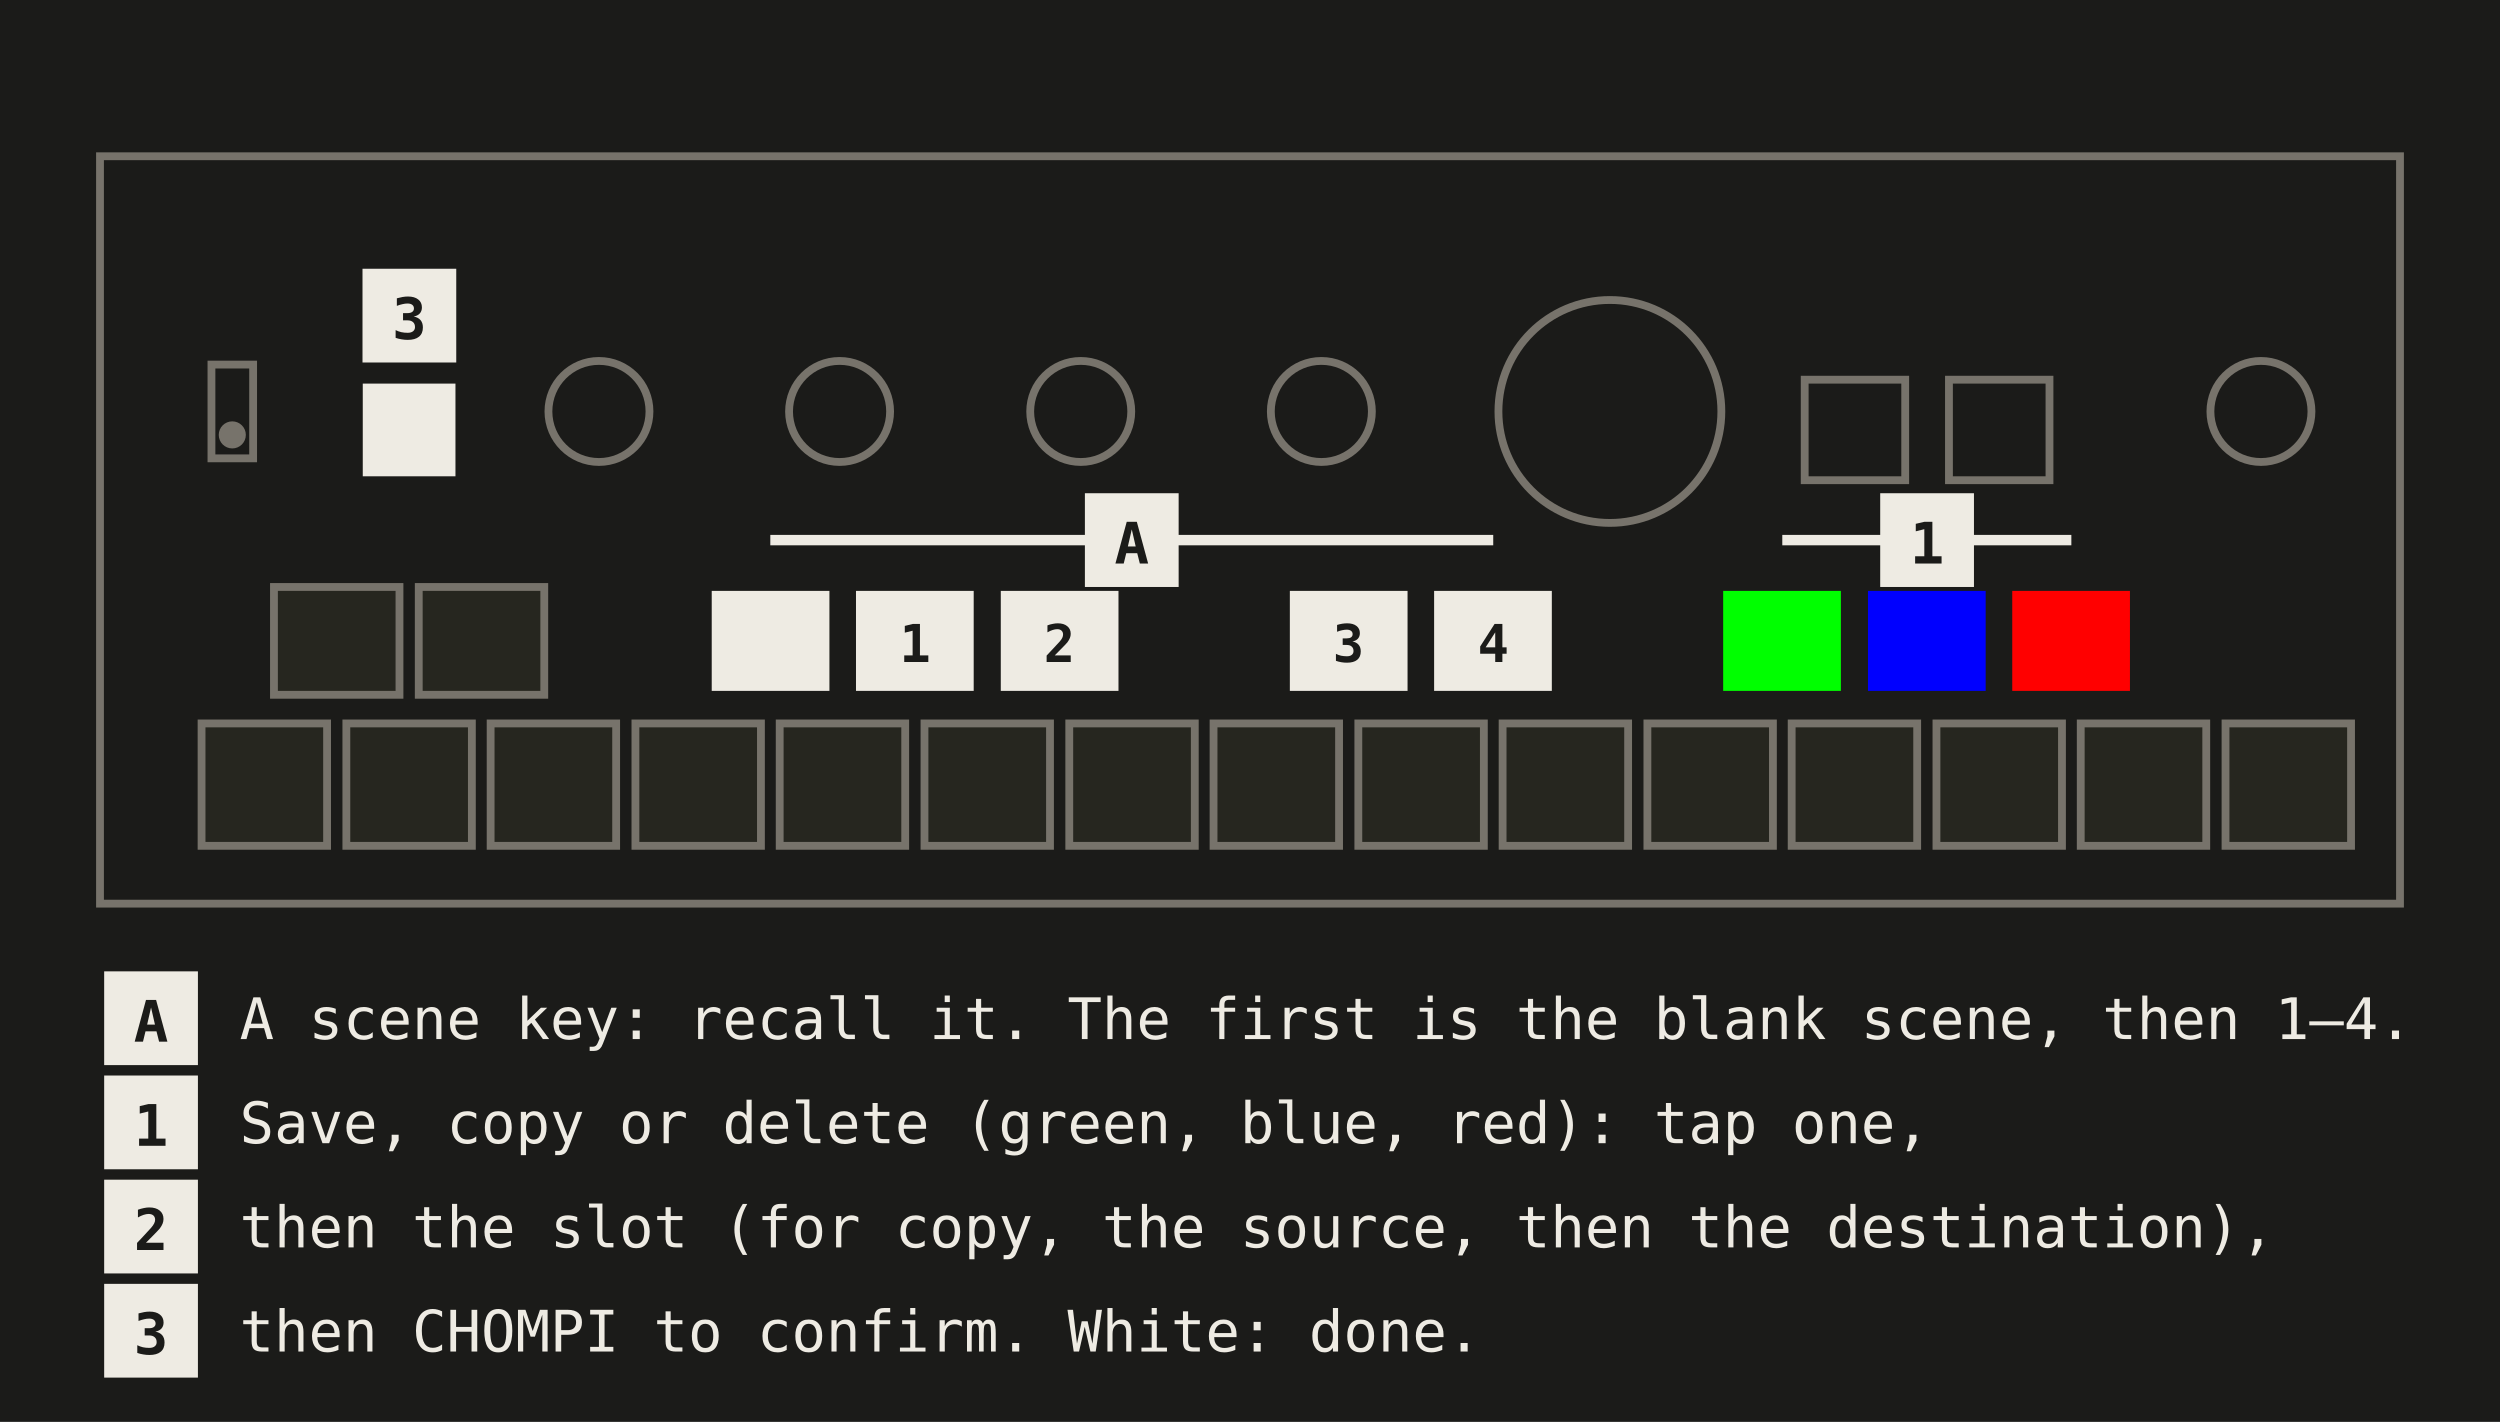
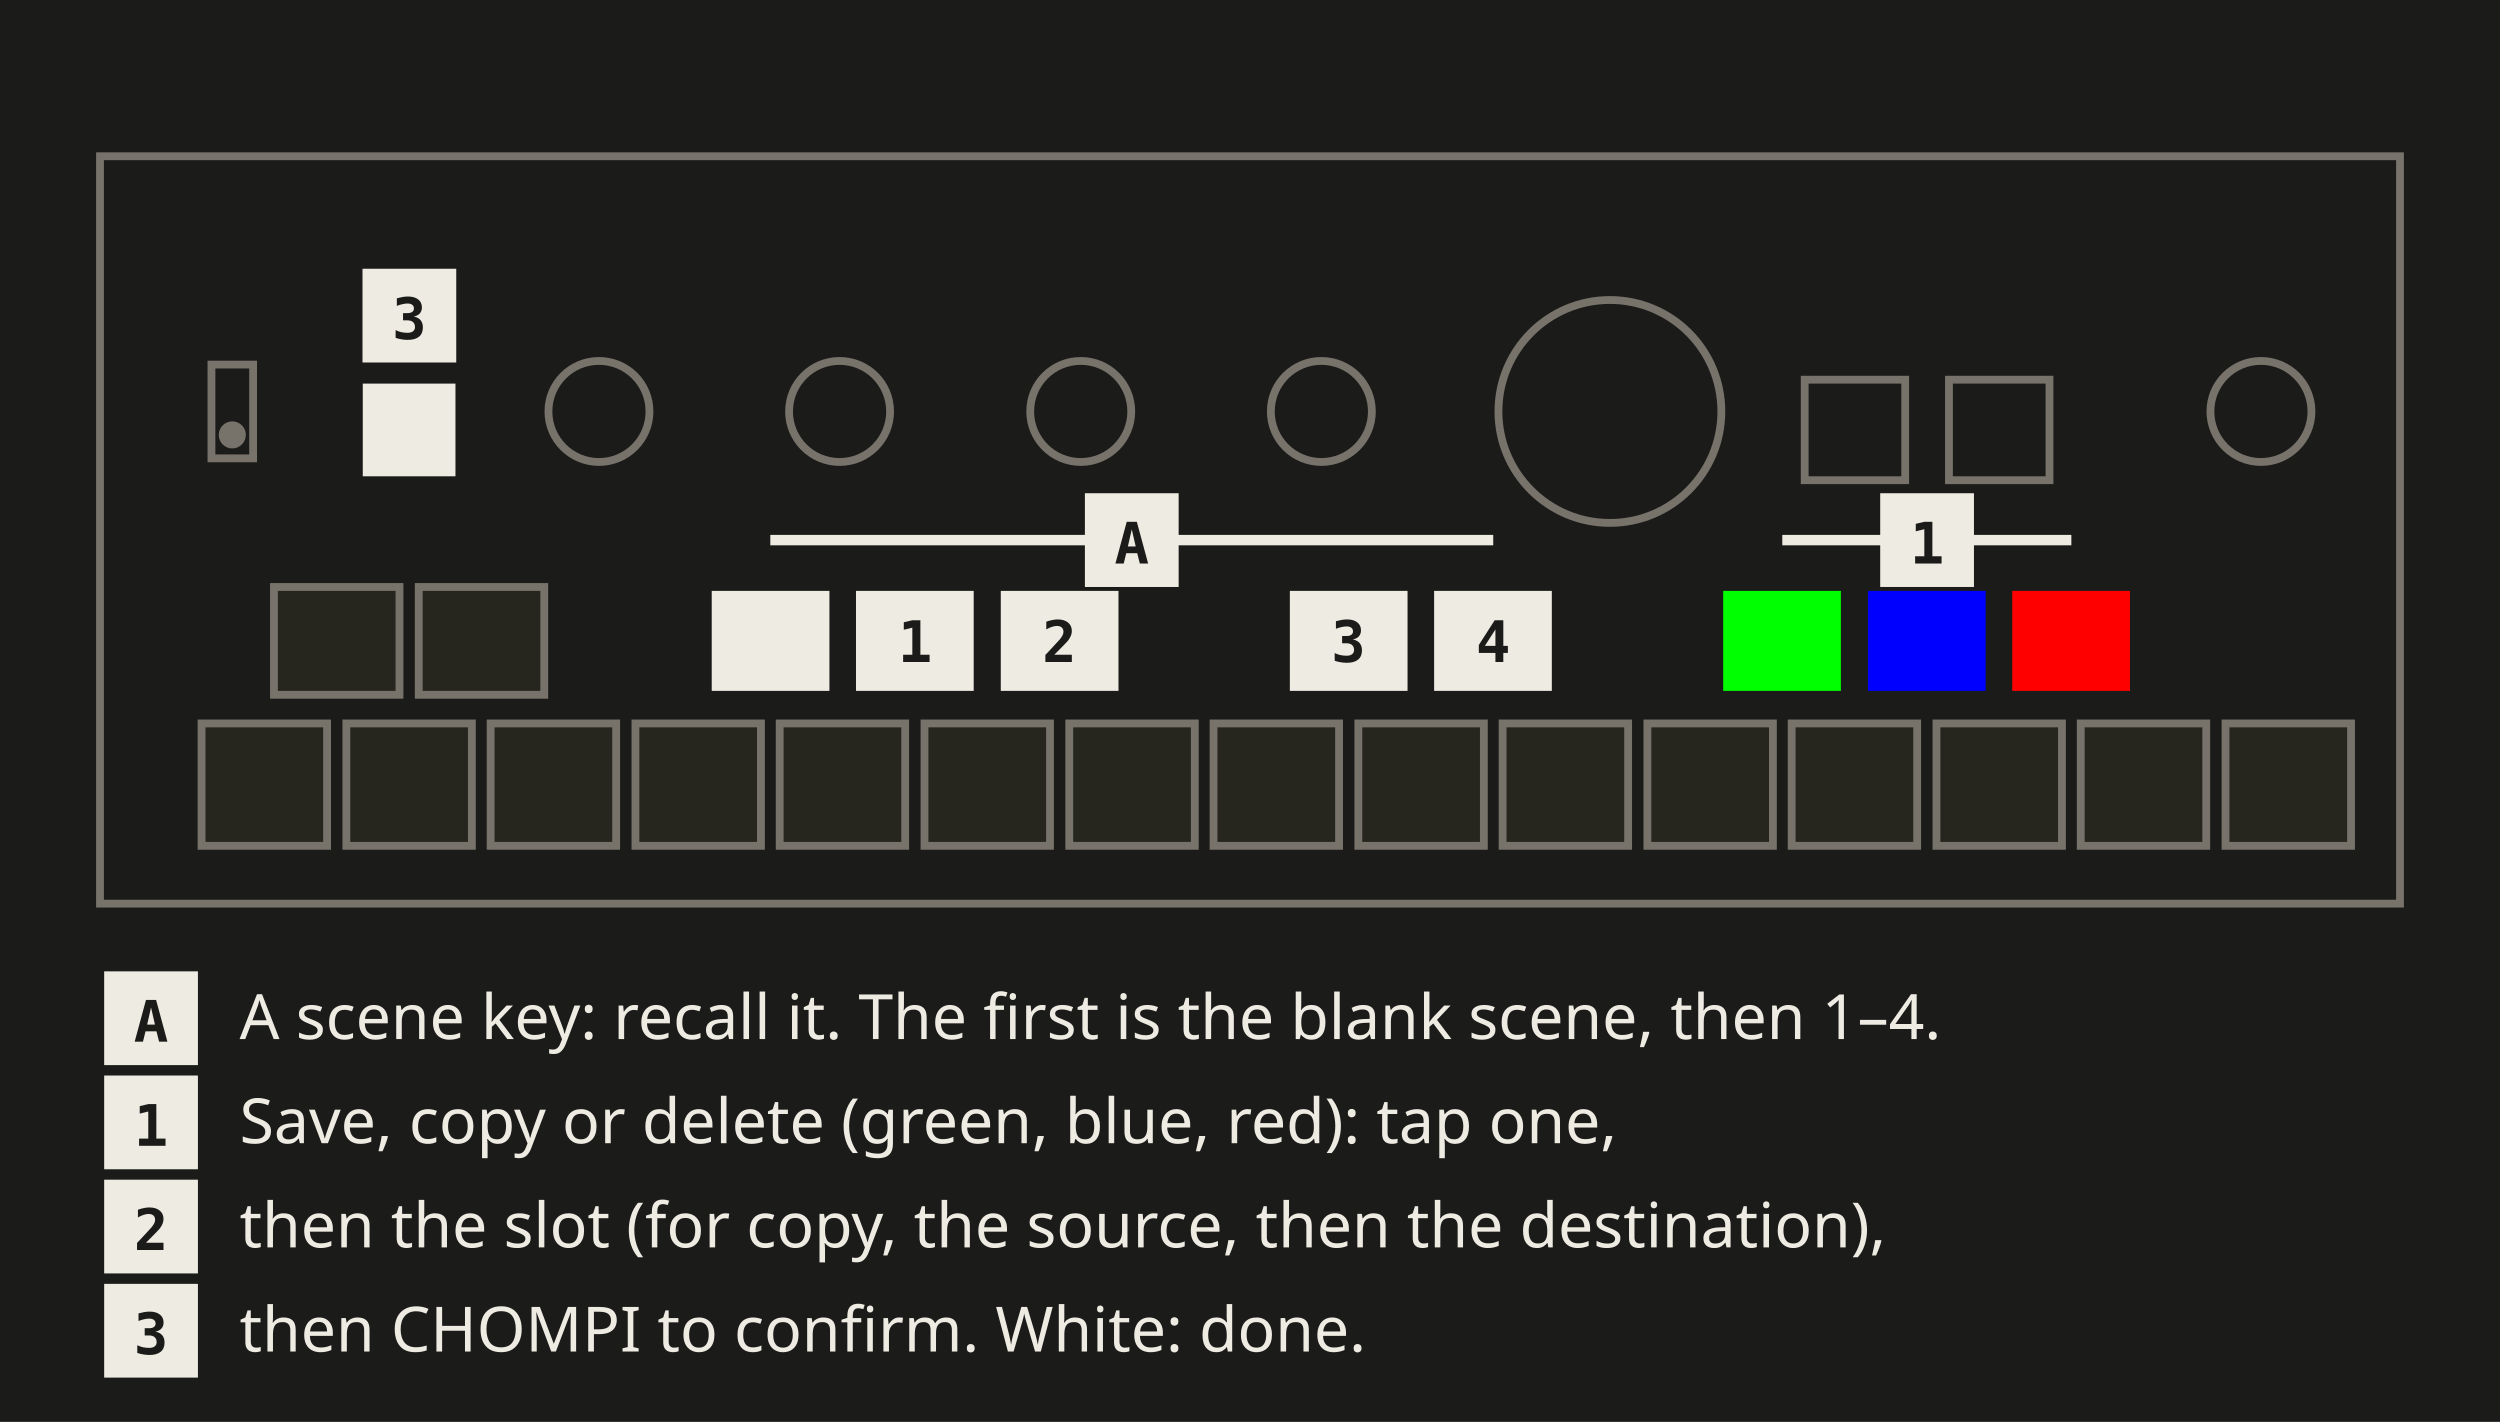
<svg xmlns="http://www.w3.org/2000/svg" viewBox="0 0 480 273" width="480" height="273" role="img" aria-labelledby="title desc">
-   <style>svg{font-size:12px}text{font-family:'IBM Plex Mono', ui-monospace, Menlo, monospace;fill:#EEEBE3;text-anchor:middle}.as{text-anchor:start}.ae{text-anchor:end}.m{fill:#A9A49A}.gt{fill:#1B1B19}.b{fill:none;stroke:#A9A49A;stroke-width:1.5}.bx{fill:none;stroke:#A9A49A;stroke-width:2}.ba{fill:#26261F;stroke:#EEEBE3;stroke-width:2}.la{fill:none;stroke:#EEEBE3;stroke-width:2}.ls{fill:none;stroke:#A9A49A;stroke-width:2}.lc{fill:none;stroke:#77736B;stroke-width:1.5;stroke-dasharray:5 4}.da{fill:#EEEBE3}.ds{fill:#A9A49A}.sw{stroke:#EEEBE3;stroke-width:2}.g{fill:#EEEBE3}.j{fill:#A9A49A}.wk{fill:#EEEBE3;stroke:#1B1B19;stroke-width:1.5}.dk{fill:#26261F;stroke:#A9A49A;stroke-width:1.5}.sk{fill:#A9A49A;stroke:#1B1B19;stroke-width:1.5}.led{fill:none;stroke:#A9A49A;stroke-width:1.5}</style>
+   <style>svg{font-size:12px}text{font-family:'IBM Plex Mono', ui-monospace, Menlo, monospace;fill:#EEEBE3;text-anchor:middle}.m,.sn{font-family:'IBM Plex Sans', system-ui, sans-serif}.m.mo{font-family:'IBM Plex Mono', ui-monospace, Menlo, monospace}.as{text-anchor:start}.ae{text-anchor:end}.m{fill:#A9A49A}.gt{fill:#1B1B19}.b{fill:none;stroke:#A9A49A;stroke-width:1.5}.bx{fill:none;stroke:#A9A49A;stroke-width:2}.ba{fill:#26261F;stroke:#EEEBE3;stroke-width:2}.la{fill:none;stroke:#EEEBE3;stroke-width:2}.ls{fill:none;stroke:#A9A49A;stroke-width:2}.lc{fill:none;stroke:#77736B;stroke-width:1.5;stroke-dasharray:5 4}.da{fill:#EEEBE3}.ds{fill:#A9A49A}.sw{stroke:#EEEBE3;stroke-width:2}.g{fill:#EEEBE3}.j{fill:#A9A49A}.wk{fill:#EEEBE3;stroke:#1B1B19;stroke-width:1.5}.dk{fill:#26261F;stroke:#A9A49A;stroke-width:1.5}.sk{fill:#A9A49A;stroke:#1B1B19;stroke-width:1.5}.led{fill:none;stroke:#A9A49A;stroke-width:1.5}</style>
  <defs>
    <marker id="ma" viewBox="0 0 10 10" refX="9" refY="5" markerWidth="9" markerHeight="9" markerUnits="userSpaceOnUse" orient="auto">
      <path d="M0,0L10,5L0,10z" fill="#EEEBE3" />
    </marker>
    <marker id="ms" viewBox="0 0 10 10" refX="9" refY="5" markerWidth="9" markerHeight="9" markerUnits="userSpaceOnUse" orient="auto">
      <path d="M0,0L10,5L0,10z" fill="#A9A49A" />
    </marker>
    <marker id="mc" viewBox="0 0 10 10" refX="9" refY="5" markerWidth="9" markerHeight="9" markerUnits="userSpaceOnUse" orient="auto">
      <path d="M0,0L10,5L0,10z" fill="#77736B" />
    </marker>
  </defs>
  <rect width="480" height="273" fill="#1B1B19" />
  <rect x="19.2" y="30" width="441.6" height="143.5" fill="none" stroke="#77736B" stroke-width="1.5" />
  <rect x="38.7" y="138.9" width="24.1" height="23.5" fill="#26261F" stroke="#77736B" stroke-width="1.5" />
  <rect x="66.5" y="138.9" width="24.1" height="23.5" fill="#26261F" stroke="#77736B" stroke-width="1.5" />
  <rect x="94.2" y="138.9" width="24.1" height="23.5" fill="#26261F" stroke="#77736B" stroke-width="1.5" />
  <rect x="122" y="138.9" width="24.1" height="23.5" fill="#26261F" stroke="#77736B" stroke-width="1.5" />
  <rect x="149.7" y="138.9" width="24.1" height="23.5" fill="#26261F" stroke="#77736B" stroke-width="1.5" />
  <rect x="177.5" y="138.9" width="24.1" height="23.5" fill="#26261F" stroke="#77736B" stroke-width="1.5" />
  <rect x="205.3" y="138.9" width="24.1" height="23.5" fill="#26261F" stroke="#77736B" stroke-width="1.5" />
  <rect x="233" y="138.9" width="24.1" height="23.5" fill="#26261F" stroke="#77736B" stroke-width="1.5" />
  <rect x="260.8" y="138.9" width="24.1" height="23.5" fill="#26261F" stroke="#77736B" stroke-width="1.5" />
  <rect x="288.5" y="138.9" width="24.1" height="23.5" fill="#26261F" stroke="#77736B" stroke-width="1.5" />
  <rect x="316.3" y="138.9" width="24.1" height="23.5" fill="#26261F" stroke="#77736B" stroke-width="1.5" />
  <rect x="344" y="138.9" width="24.1" height="23.5" fill="#26261F" stroke="#77736B" stroke-width="1.5" />
  <rect x="371.8" y="138.9" width="24.1" height="23.5" fill="#26261F" stroke="#77736B" stroke-width="1.5" />
  <rect x="399.5" y="138.9" width="24.1" height="23.5" fill="#26261F" stroke="#77736B" stroke-width="1.5" />
  <rect x="427.3" y="138.9" width="24.1" height="23.5" fill="#26261F" stroke="#77736B" stroke-width="1.5" />
  <rect x="52.6" y="112.7" width="24.1" height="20.7" fill="#26261F" stroke="#77736B" stroke-width="1.5" />
  <rect x="80.4" y="112.7" width="24.1" height="20.7" fill="#26261F" stroke="#77736B" stroke-width="1.5" />
  <rect x="135.9" y="112.7" width="24.1" height="20.7" fill="#EEEBE3" stroke="#1B1B19" stroke-width="1.5" />
  <rect x="163.6" y="112.7" width="24.1" height="20.7" fill="#EEEBE3" stroke="#1B1B19" stroke-width="1.5" />
  <rect x="191.4" y="112.7" width="24.1" height="20.7" fill="#EEEBE3" stroke="#1B1B19" stroke-width="1.5" />
  <rect x="246.9" y="112.7" width="24.1" height="20.7" fill="#EEEBE3" stroke="#1B1B19" stroke-width="1.5" />
  <rect x="274.6" y="112.7" width="24.1" height="20.7" fill="#EEEBE3" stroke="#1B1B19" stroke-width="1.5" />
  <rect x="330.1" y="112.7" width="24.1" height="20.7" fill="#00ff00" stroke="#1B1B19" stroke-width="1.5" />
  <rect x="357.9" y="112.7" width="24.1" height="20.7" fill="#0000ff" stroke="#1B1B19" stroke-width="1.5" />
  <rect x="385.6" y="112.7" width="24.1" height="20.7" fill="#ff0000" stroke="#1B1B19" stroke-width="1.5" />
  <rect x="68.9" y="72.9" width="19.3" height="19.3" fill="#EEEBE3" stroke="#1B1B19" stroke-width="1.5" />
  <rect x="346.5" y="72.9" width="19.3" height="19.3" fill="none" stroke="#77736B" stroke-width="1.5" />
  <rect x="374.2" y="72.9" width="19.3" height="19.3" fill="none" stroke="#77736B" stroke-width="1.5" />
  <rect x="40.6" y="70" width="8" height="18" fill="none" stroke="#77736B" stroke-width="1.5" />
  <circle cx="44.6" cy="83.5" r="2.6" fill="#77736B" />
  <circle cx="115" cy="79" r="9.7" fill="none" stroke="#77736B" stroke-width="1.5" />
  <circle cx="161.2" cy="79" r="9.7" fill="none" stroke="#77736B" stroke-width="1.5" />
  <circle cx="207.5" cy="79" r="9.7" fill="none" stroke="#77736B" stroke-width="1.5" />
  <circle cx="253.7" cy="79" r="9.7" fill="none" stroke="#77736B" stroke-width="1.5" />
  <circle cx="309.1" cy="79" r="21.4" fill="none" stroke="#77736B" stroke-width="1.5" />
  <circle cx="434.1" cy="79" r="9.7" fill="none" stroke="#77736B" stroke-width="1.5" />
-   <text x="175.7" y="127.1" font-size="10" font-weight="600" style="fill:#1B1B19">1</text>
-   <text x="203.4" y="127.1" font-size="10" font-weight="600" style="fill:#1B1B19">2</text>
-   <text x="258.9" y="127.1" font-size="10" font-weight="600" style="fill:#1B1B19">3</text>
-   <text x="286.7" y="127.1" font-size="10" font-weight="600" style="fill:#1B1B19">4</text>
+   <text x="175.7" y="127.1" font-size="11" font-weight="600" style="fill:#1B1B19">1</text>
+   <text x="203.4" y="127.1" font-size="11" font-weight="600" style="fill:#1B1B19">2</text>
+   <text x="258.9" y="127.1" font-size="11" font-weight="600" style="fill:#1B1B19">3</text>
+   <text x="286.7" y="127.1" font-size="11" font-weight="600" style="fill:#1B1B19">4</text>
  <path d="M147.9,103.7h138.8" stroke="#EEEBE3" stroke-width="2" />
  <rect x="208.3" y="94.7" width="18" height="18" class="g" />
  <text x="217.3" y="108.2" class="gt" font-size="11" font-weight="600">A</text>
  <path d="M342.2,103.7h55.5" stroke="#EEEBE3" stroke-width="2" />
  <rect x="361" y="94.7" width="18" height="18" class="g" />
  <text x="370" y="108.2" class="gt" font-size="11" font-weight="600">1</text>
  <rect x="69.6" y="51.6" width="18" height="18" class="g" />
  <text x="78.6" y="65.1" class="gt" font-size="11" font-weight="600">3</text>
  <rect x="20" y="186.5" width="18" height="18" class="g" />
  <text x="29" y="200" class="gt" font-size="11" font-weight="600">A</text>
-   <text x="46" y="199.5" class="t as" font-size="11">A scene key: recall it. The first is the blank scene, then 1–4.</text>
+   <text x="46" y="199.5" class="t sn as">A scene key: recall it. The first is the blank scene, then 1–4.</text>
  <rect x="20" y="206.5" width="18" height="18" class="g" />
  <text x="29" y="220" class="gt" font-size="11" font-weight="600">1</text>
-   <text x="46" y="219.5" class="t as" font-size="11">Save, copy or delete (green, blue, red): tap one,</text>
+   <text x="46" y="219.5" class="t sn as">Save, copy or delete (green, blue, red): tap one,</text>
  <rect x="20" y="226.5" width="18" height="18" class="g" />
  <text x="29" y="240" class="gt" font-size="11" font-weight="600">2</text>
-   <text x="46" y="239.5" class="t as" font-size="11">then the slot (for copy, the source, then the destination),</text>
+   <text x="46" y="239.5" class="t sn as">then the slot (for copy, the source, then the destination),</text>
  <rect x="20" y="246.5" width="18" height="18" class="g" />
  <text x="29" y="260" class="gt" font-size="11" font-weight="600">3</text>
-   <text x="46" y="259.5" class="t as" font-size="11">then CHOMPI to confirm. White: done.</text>
+   <text x="46" y="259.5" class="t sn as">then CHOMPI to confirm. White: done.</text>
</svg>
